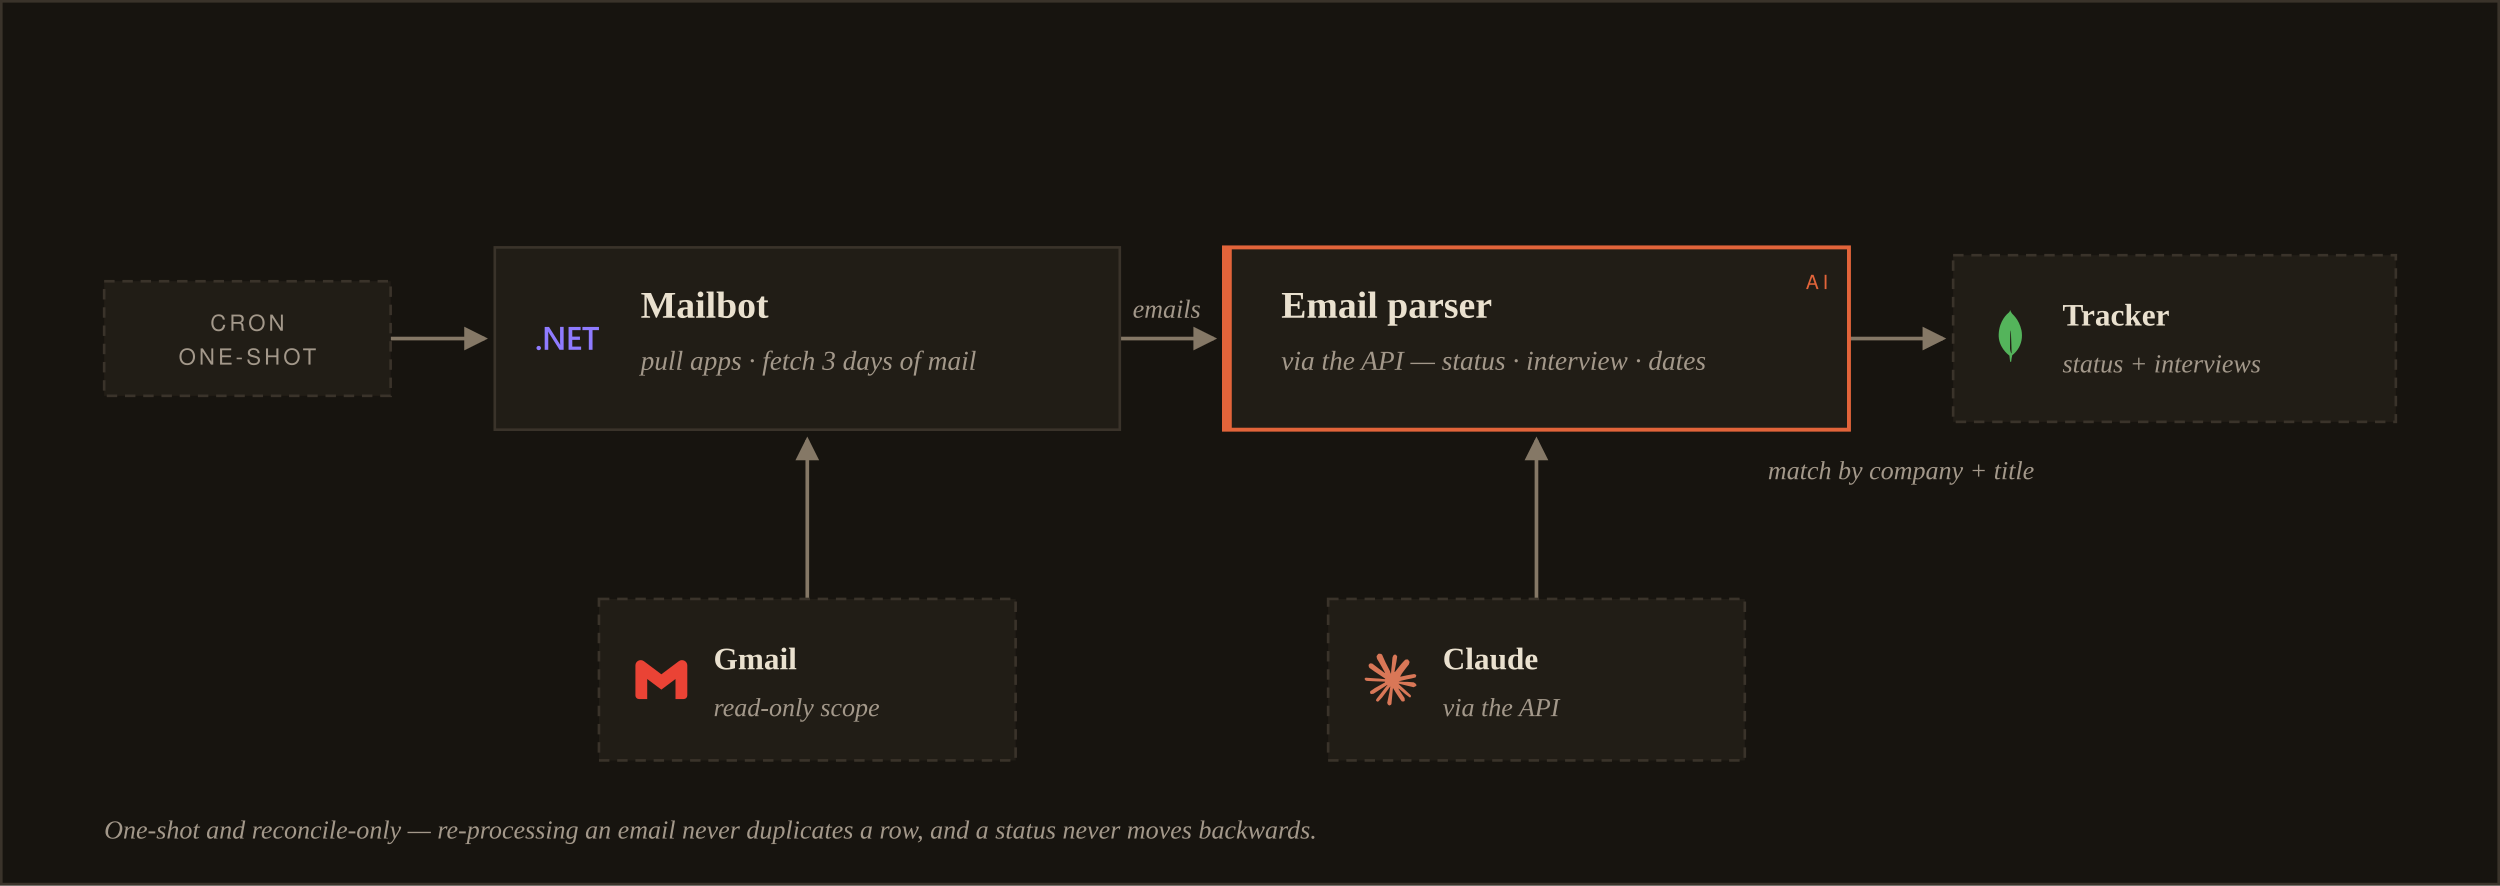
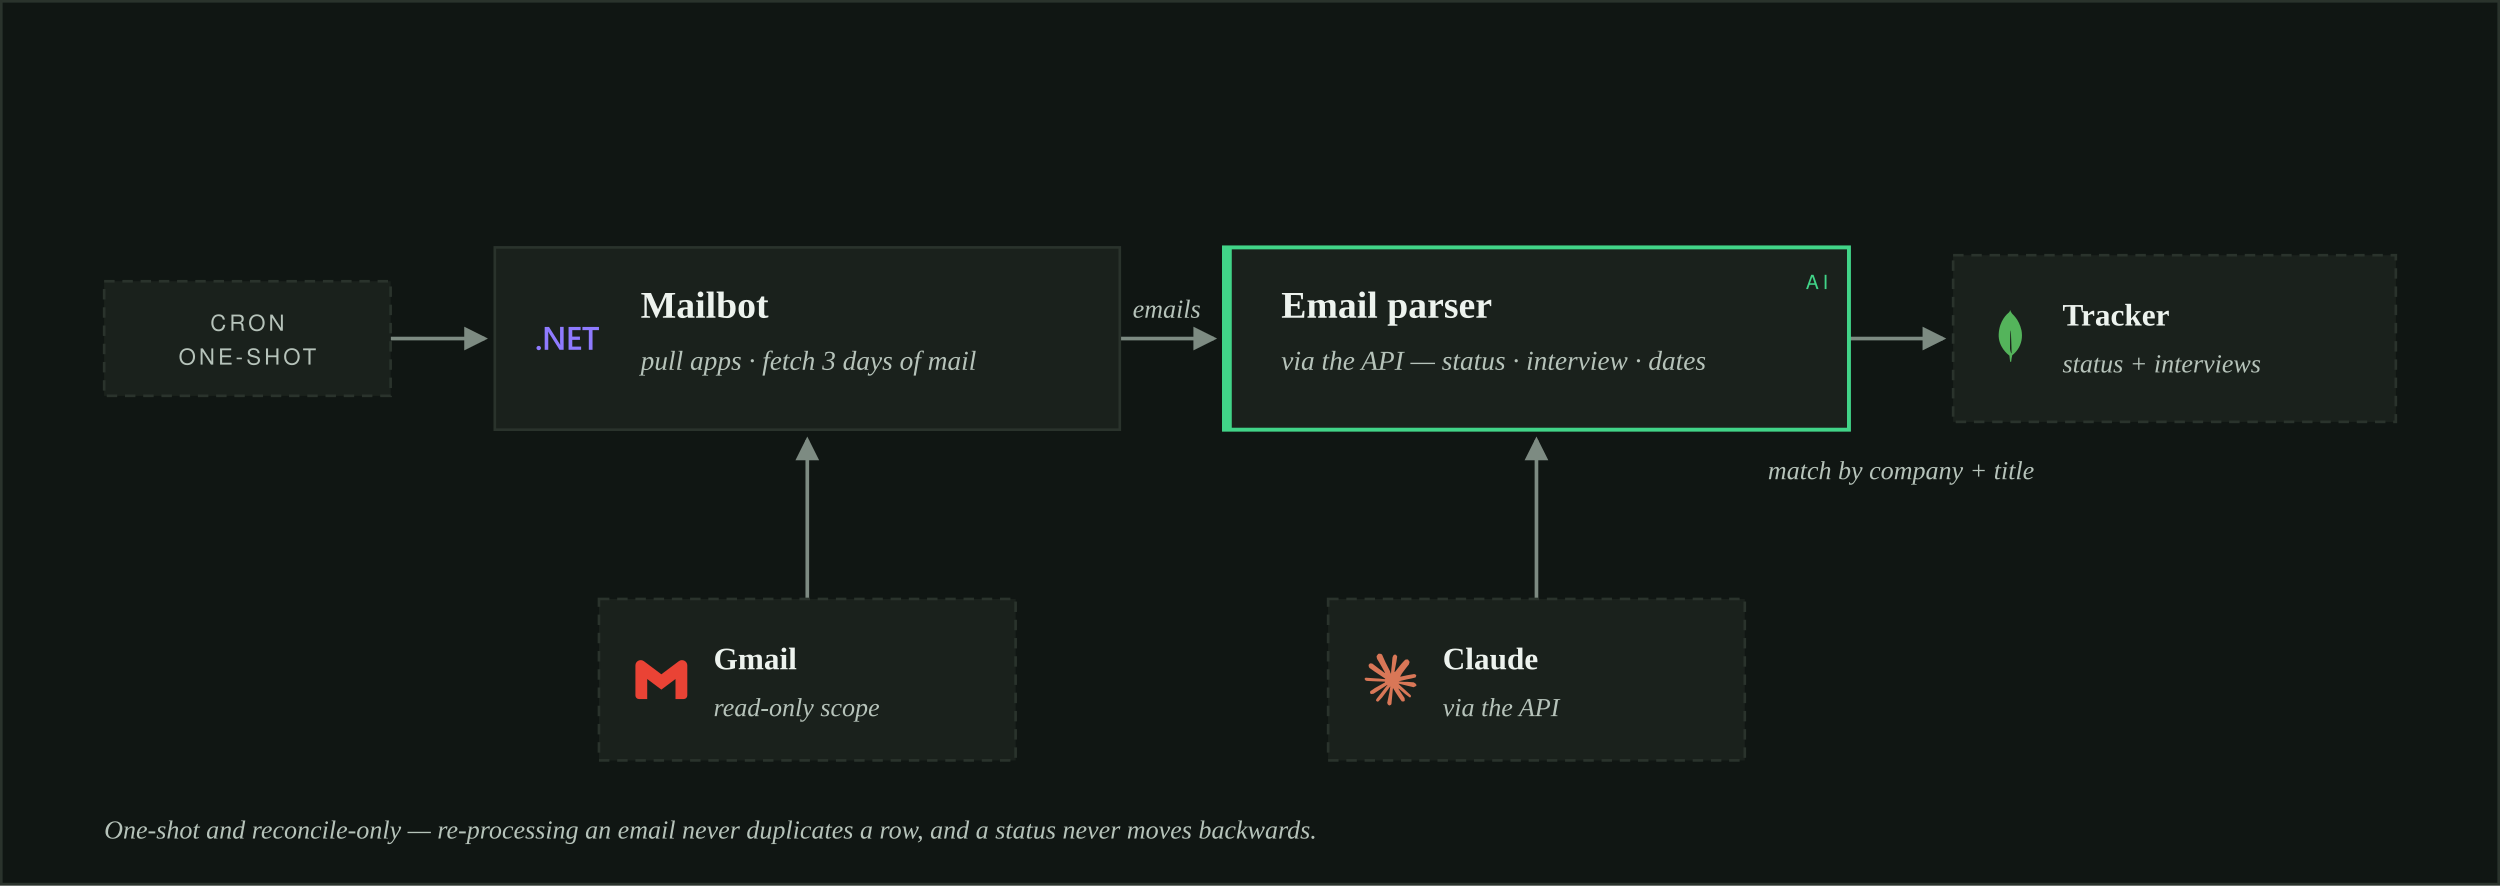
<svg xmlns="http://www.w3.org/2000/svg" viewBox="0 0 960 340" font-family="Georgia, 'Times New Roman', serif">
  <defs>
    <marker id="arr" viewBox="0 0 10 10" refX="8.5" refY="5" markerWidth="6.5" markerHeight="6.5" orient="auto-start-reverse">
-       <path d="M0 0 L10 5 L0 10 z" fill="#857866" />
+       <path d="M0 0 L10 5 L0 10 z" fill="#7d8b82" />
    </marker>
    <path id="icoDotnet" d="M24 8.77h-2.468v7.565h-1.425V8.77h-2.462V7.53H24zm-6.852 7.565h-4.821V7.53h4.63v1.24h-3.205v2.494h2.953v1.234h-2.953v2.604h3.396zm-6.708 0H8.882L4.78 9.863a2.896 2.896 0 0 1-.258-.51h-.036c.032.189.048.592.048 1.21v5.772H3.157V7.53h1.659l3.965 6.32c.167.261.275.442.323.54h.024c-.04-.233-.06-.629-.06-1.185V7.529h1.372zm-8.703-.693a.868.829 0 0 1-.869.829.868.829 0 0 1-.868-.83.868.829 0 0 1 .868-.828.868.829 0 0 1 .869.829Z" />
    <path id="icoGmail" d="M24 5.457v13.909c0 .904-.732 1.636-1.636 1.636h-3.819V11.73L12 16.64l-6.545-4.91v9.273H1.636A1.636 1.636 0 0 1 0 19.366V5.457c0-2.023 2.309-3.178 3.927-1.964L5.455 4.64 12 9.548l6.545-4.91 1.528-1.145C21.69 2.28 24 3.434 24 5.457z" />
    <path id="icoClaude" d="m4.714 15.956 4.717-2.647.079-.231-.079-.128h-.231l-.789-.049-2.696-.073-2.337-.097-2.265-.121-.571-.121-.534-.704.055-.352.48-.322.686.061 1.518.103 2.277.158 1.651.097 2.447.255h.389l.055-.158-.134-.097-.103-.097L6.973 9.836l-2.55-1.688-1.336-.971-.723-.492-.364-.461-.158-1.008.656-.723.88.061.225.061.892.686 1.906 1.475 2.489 1.834.364.303.146-.103.018-.073-.164-.273-1.354-2.447-1.445-2.489-.643-1.032-.17-.619c-.061-.255-.103-.467-.103-.729L6.287.134 6.7 0l.996.134.419.364.619 1.415 1.002 2.228 1.554 3.03.455.898.243.832.091.255h.158v-.146l.128-1.706.237-2.095.231-2.696.079-.759.376-.911.747-.492.583.279.48.686-.067.443-.285 1.852-.559 2.902-.364 1.943h.212l.243-.243.984-1.305 1.651-2.064.729-.82.85-.905.546-.431h1.032l.759 1.129-.34 1.166-1.062 1.348-.88 1.141-1.263 1.7-.789 1.36.073.109.188-.018 2.853-.607 1.542-.279 1.84-.316.832.389.091.395-.328.807-1.967.486-2.307.461-3.436.814-.043.03.049.061 1.548.146.662.036h1.621l3.018.225.789.522.474.638-.079.486-1.214.619-1.639-.389-3.825-.911-1.311-.328h-.182v.109l1.093 1.069 2.003 1.809 2.507 2.331.128.577-.322.455-.34-.049-2.204-1.657-.85-.747-1.925-1.621h-.128v.17l.443.65 2.344 3.521.121 1.081-.17.352-.607.212-.668-.121-1.372-1.925L14.38 17.959l-1.141-1.943-.14.079-.674 7.255-.316.37-.729.279-.607-.461-.322-.747.322-1.475.389-1.925.316-1.53.285-1.9.17-.631-.012-.043-.14.018-1.433 1.967-2.18 2.945-1.724 1.846-.413.164-.716-.37.067-.662.401-.589 2.386-3.036 1.439-1.882.929-1.087-.006-.158h-.055l-6.338 4.116-1.129.146-.486-.455.061-.747.231-.243 1.906-1.311Z" />
    <path id="icoMongo" d="M17.193 9.555c-1.264-5.58-4.252-7.414-4.573-8.115-.28-.394-.53-.954-.735-1.44-.036.495-.055.685-.523 1.184-.723.566-4.438 3.682-4.74 10.02-.282 5.912 4.27 9.435 4.888 9.884l.07.05A73.49 73.49 0 0111.91 24h.481c.114-1.032.284-2.056.51-3.07.417-.296.604-.463.85-.693a11.342 11.342 0 003.639-8.464c.01-.814-.103-1.662-.197-2.218zm-5.336 8.195s0-8.291.275-8.29c.213 0 .49 10.695.49 10.695-.381-.045-.765-1.76-.765-2.405z" />
  </defs>
-   <rect x="0" y="0" width="960" height="340" fill="#17140F" />
-   <rect x="0.5" y="0.5" width="959" height="339" fill="none" stroke="#3A332A" />
-   <g stroke="#857866" fill="none" stroke-width="1.4" marker-end="url(#arr)">
+   <rect x="0" y="0" width="960" height="340" fill="#101613" />
+   <rect x="0.5" y="0.5" width="959" height="339" fill="none" stroke="#2a332c" />
+   <g stroke="#7d8b82" fill="none" stroke-width="1.4" marker-end="url(#arr)">
    <path d="M150,130 H186" />
    <path d="M430,130 H466" />
    <path d="M710,130 H746" />
    <path d="M310,230 V169" />
    <path d="M590,230 V169" />
  </g>
-   <g font-style="italic" font-size="10" fill="#A3988A" text-anchor="middle">
+   <g font-style="italic" font-size="10" fill="#b6c3ba" text-anchor="middle">
    <text x="448" y="122">emails</text>
    <text x="730" y="184">match by company + title</text>
  </g>
-   <rect x="40" y="108" width="110" height="44" fill="#211D16" stroke="#3A332A" stroke-dasharray="4 3" />
-   <text x="95" y="127" font-family="Helvetica, Arial, sans-serif" font-size="8.5" letter-spacing="1.2" fill="#A3988A" text-anchor="middle">CRON</text>
-   <text x="95" y="140" font-family="Helvetica, Arial, sans-serif" font-size="8.5" letter-spacing="1.2" fill="#A3988A" text-anchor="middle">ONE-SHOT</text>
-   <rect x="190" y="95" width="240" height="70" fill="#211D16" stroke="#3A332A" />
+   <rect x="40" y="108" width="110" height="44" fill="#1a211c" stroke="#2a332c" stroke-dasharray="4 3" />
+   <text x="95" y="127" font-family="Helvetica, Arial, sans-serif" font-size="8.5" letter-spacing="1.2" fill="#b6c3ba" text-anchor="middle">CRON</text>
+   <text x="95" y="140" font-family="Helvetica, Arial, sans-serif" font-size="8.5" letter-spacing="1.2" fill="#b6c3ba" text-anchor="middle">ONE-SHOT</text>
+   <rect x="190" y="95" width="240" height="70" fill="#1a211c" stroke="#2a332c" />
  <use href="#icoDotnet" transform="translate(206,118)" fill="#8F7BFF" />
-   <text x="246" y="122" font-size="14.5" font-weight="700" fill="#EAE1CF">Mailbot</text>
-   <text x="246" y="142" font-size="10.5" font-style="italic" fill="#A3988A">pull apps · fetch 3 days of mail</text>
-   <rect x="470" y="95" width="240" height="70" fill="#211D16" stroke="#E2643A" stroke-width="1.5" />
-   <rect x="470" y="95" width="3" height="70" fill="#E2643A" />
-   <text x="702" y="111" font-family="Helvetica, Arial, sans-serif" font-size="7.5" letter-spacing="1.5" fill="#E2643A" text-anchor="end">AI</text>
-   <text x="492" y="122" font-size="14.5" font-weight="700" fill="#EAE1CF">Email parser</text>
-   <text x="492" y="142" font-size="10.5" font-style="italic" fill="#A3988A">via the API — status · interview · dates</text>
-   <rect x="750" y="98" width="170" height="64" fill="#211D16" stroke="#3A332A" stroke-dasharray="4 3" />
+   <text x="246" y="122" font-size="14.5" font-weight="700" fill="#edf3ee">Mailbot</text>
+   <text x="246" y="142" font-size="10.5" font-style="italic" fill="#b6c3ba">pull apps · fetch 3 days of mail</text>
+   <rect x="470" y="95" width="240" height="70" fill="#1a211c" stroke="#41d488" stroke-width="1.5" />
+   <rect x="470" y="95" width="3" height="70" fill="#41d488" />
+   <text x="702" y="111" font-family="Helvetica, Arial, sans-serif" font-size="7.5" letter-spacing="1.5" fill="#41d488" text-anchor="end">AI</text>
+   <text x="492" y="122" font-size="14.5" font-weight="700" fill="#edf3ee">Email parser</text>
+   <text x="492" y="142" font-size="10.5" font-style="italic" fill="#b6c3ba">via the API — status · interview · dates</text>
+   <rect x="750" y="98" width="170" height="64" fill="#1a211c" stroke="#2a332c" stroke-dasharray="4 3" />
  <use href="#icoMongo" transform="translate(762,119) scale(0.83)" fill="#54B45B" />
-   <text x="792" y="125" font-size="12" font-weight="600" fill="#EAE1CF">Tracker</text>
-   <text x="792" y="143" font-size="10" font-style="italic" fill="#A3988A">status + interviews</text>
-   <rect x="230" y="230" width="160" height="62" fill="#211D16" stroke="#3A332A" stroke-dasharray="4 3" />
+   <text x="792" y="125" font-size="12" font-weight="600" fill="#edf3ee">Tracker</text>
+   <text x="792" y="143" font-size="10" font-style="italic" fill="#b6c3ba">status + interviews</text>
+   <rect x="230" y="230" width="160" height="62" fill="#1a211c" stroke="#2a332c" stroke-dasharray="4 3" />
  <use href="#icoGmail" transform="translate(244,251) scale(0.83)" fill="#EA4335" />
-   <text x="274" y="257" font-size="12" font-weight="600" fill="#EAE1CF">Gmail</text>
-   <text x="274" y="275" font-size="10" font-style="italic" fill="#A3988A">read-only scope</text>
-   <rect x="510" y="230" width="160" height="62" fill="#211D16" stroke="#3A332A" stroke-dasharray="4 3" />
+   <text x="274" y="257" font-size="12" font-weight="600" fill="#edf3ee">Gmail</text>
+   <text x="274" y="275" font-size="10" font-style="italic" fill="#b6c3ba">read-only scope</text>
+   <rect x="510" y="230" width="160" height="62" fill="#1a211c" stroke="#2a332c" stroke-dasharray="4 3" />
  <use href="#icoClaude" transform="translate(524,251) scale(0.83)" fill="#D97757" />
-   <text x="554" y="257" font-size="12" font-weight="600" fill="#EAE1CF">Claude</text>
-   <text x="554" y="275" font-size="10" font-style="italic" fill="#A3988A">via the API</text>
-   <text x="40" y="322" font-size="10" font-style="italic" fill="#A3988A">One-shot and reconcile-only — re-processing an email never duplicates a row, and a status never moves backwards.</text>
+   <text x="554" y="257" font-size="12" font-weight="600" fill="#edf3ee">Claude</text>
+   <text x="554" y="275" font-size="10" font-style="italic" fill="#b6c3ba">via the API</text>
+   <text x="40" y="322" font-size="10" font-style="italic" fill="#b6c3ba">One-shot and reconcile-only — re-processing an email never duplicates a row, and a status never moves backwards.</text>
</svg>
